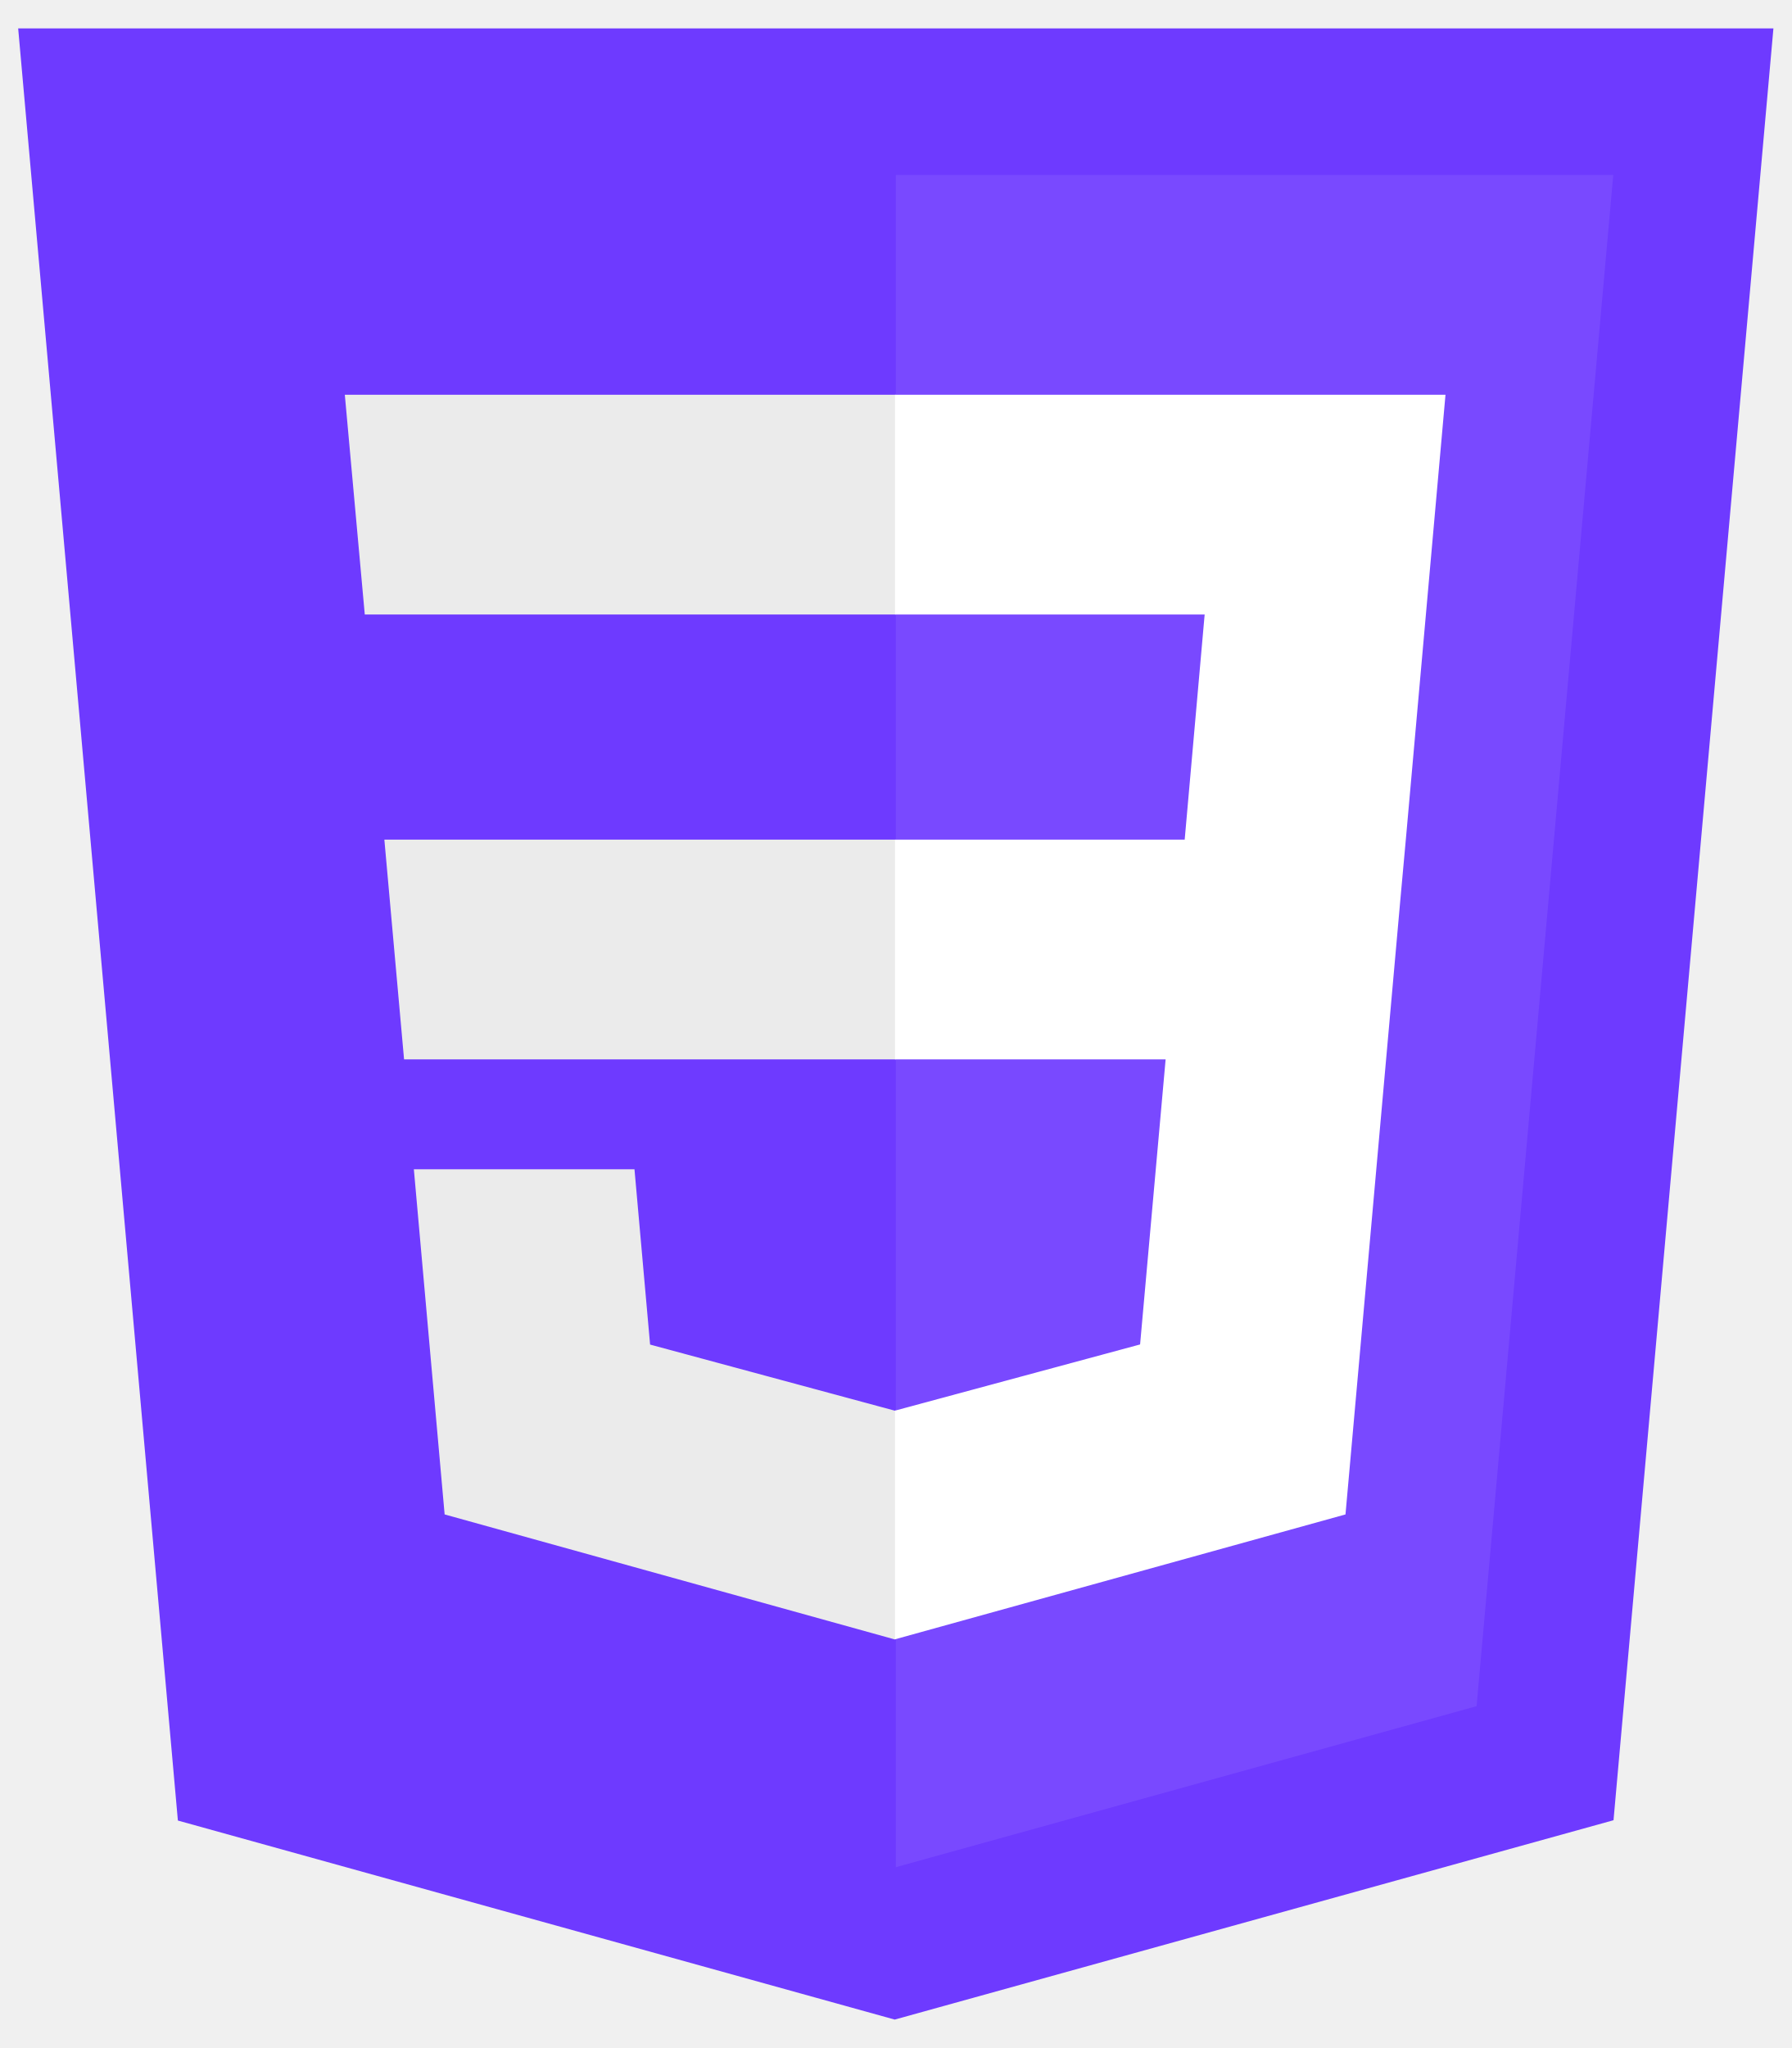
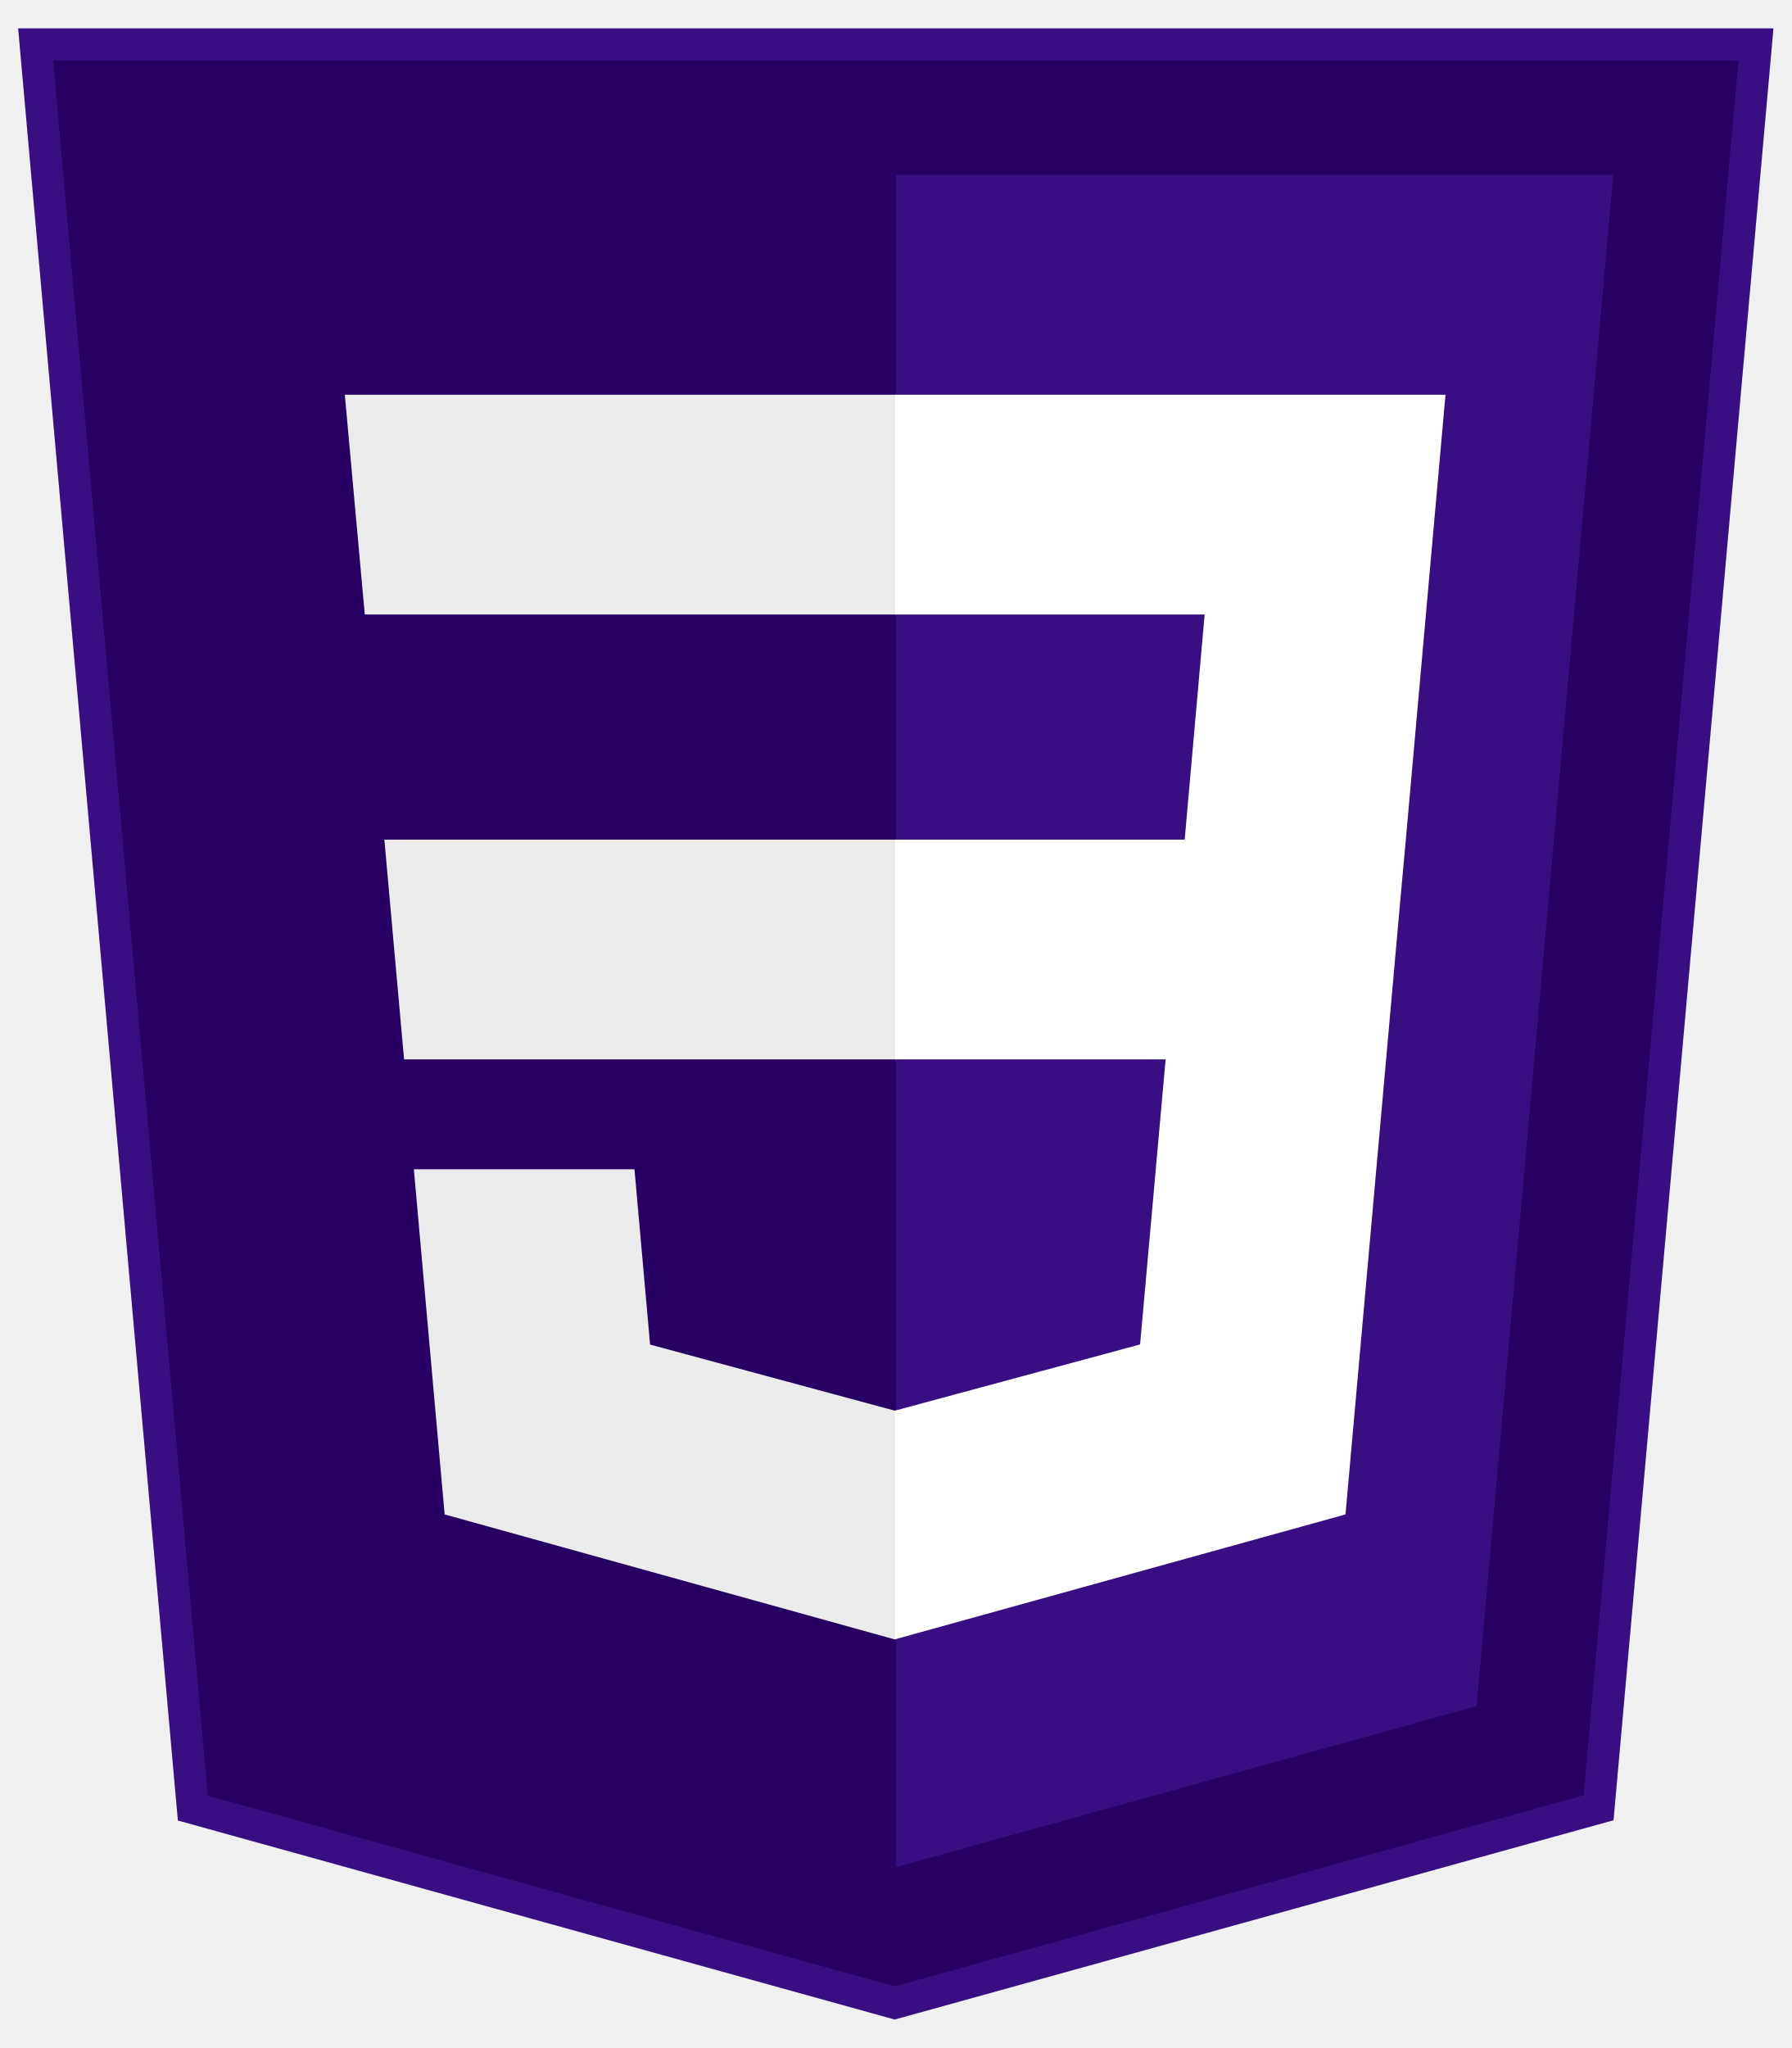
<svg xmlns="http://www.w3.org/2000/svg" width="28" height="32" viewBox="0 0 28 32" fill="none">
-   <path d="M27.716 0.444L25.217 28.441L13.983 31.556L2.78 28.446L0.284 0.444H27.716Z" fill="#6E3AFF" />
-   <path d="M23.077 26.659L25.213 2.734H14V29.175L23.077 26.659Z" fill="#7949FF" />
-   <path d="M6.007 13.119L6.315 16.553H14V13.119H6.007Z" fill="#EBEBEB" />
-   <path d="M14 6.168H13.988H5.389L5.701 9.602H14V6.168Z" fill="#EBEBEB" />
-   <path d="M14 25.611V22.038L13.985 22.042L10.16 21.009L9.916 18.27H8.057H6.468L6.949 23.663L13.984 25.616L14 25.611Z" fill="#EBEBEB" />
-   <path d="M18.217 16.553L17.818 21.007L13.988 22.041V25.614L21.028 23.663L21.08 23.082L21.887 14.041L21.971 13.119L22.591 6.168H13.988V9.602H18.827L18.515 13.119H13.988V16.553H18.217Z" fill="white" />
+   <g clip-path="url(#clip0_110_2)">
+     <path d="M27.716 0.444L25.217 28.441L13.983 31.555L2.78 28.445L0.284 0.444H27.716Z" fill="#260063" />
+     <path d="M3.014 28.251L0.557 0.694H27.443L24.983 28.246L13.983 31.296L3.014 28.251Z" stroke="#7949FF" stroke-opacity="0.21" stroke-width="0.5" />
+     <path d="M23.077 26.658L25.213 2.734H14V29.175L23.077 26.658Z" fill="#7949FF" fill-opacity="0.21" />
+     <path d="M6.007 13.119L6.315 16.553H14V13.119H6.007Z" fill="#EBEBEB" />
+     <path d="M14 6.168H13.988H5.389L5.701 9.602H14V6.168Z" fill="#EBEBEB" />
+     <path d="M14 25.611V22.038L13.985 22.042L10.16 21.009L9.916 18.27H8.057H6.468L6.949 23.663L13.984 25.616L14 25.611Z" fill="#EBEBEB" />
+     <path d="M18.217 16.553L17.818 21.007L13.988 22.041V25.614L21.028 23.663L21.08 23.082L21.887 14.041L21.971 13.119L22.591 6.168H13.988V9.602H18.827L18.515 13.119H13.988V16.553H18.217Z" fill="white" />
+   </g>
+   <defs>
+     <clipPath id="clip0_110_2">
+       <rect width="28" height="32" fill="white" />
+     </clipPath>
+   </defs>
</svg>
